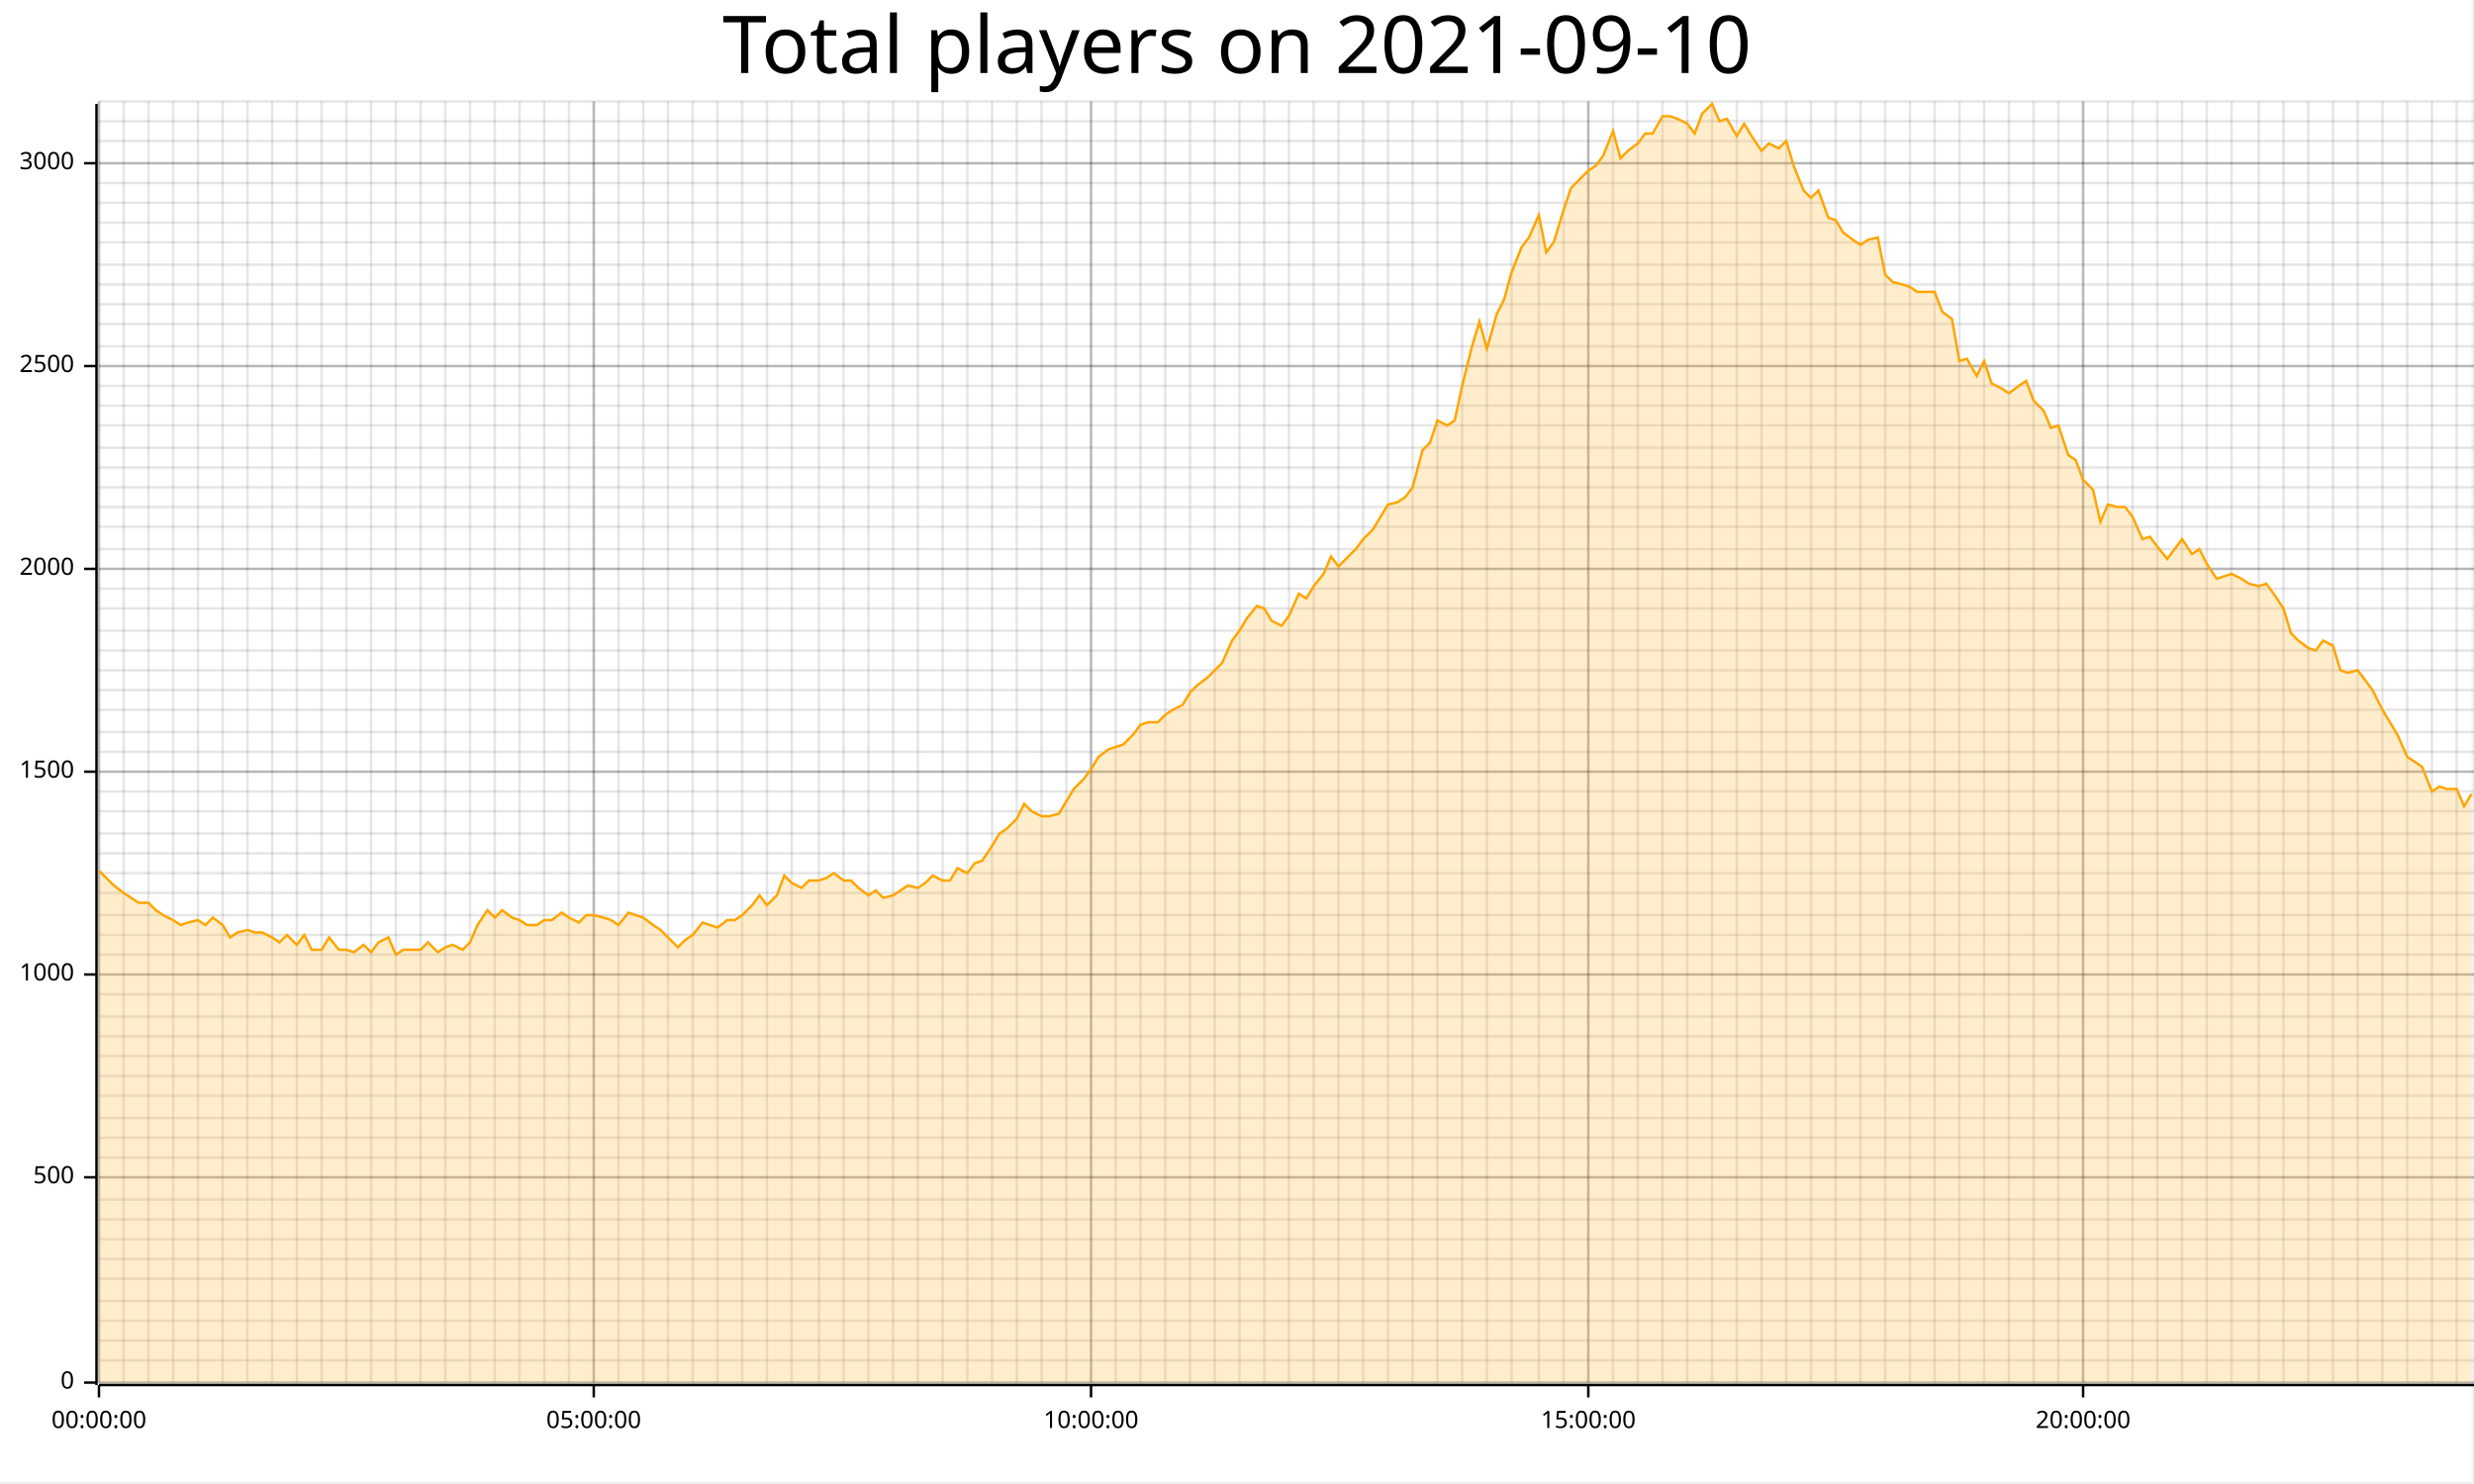
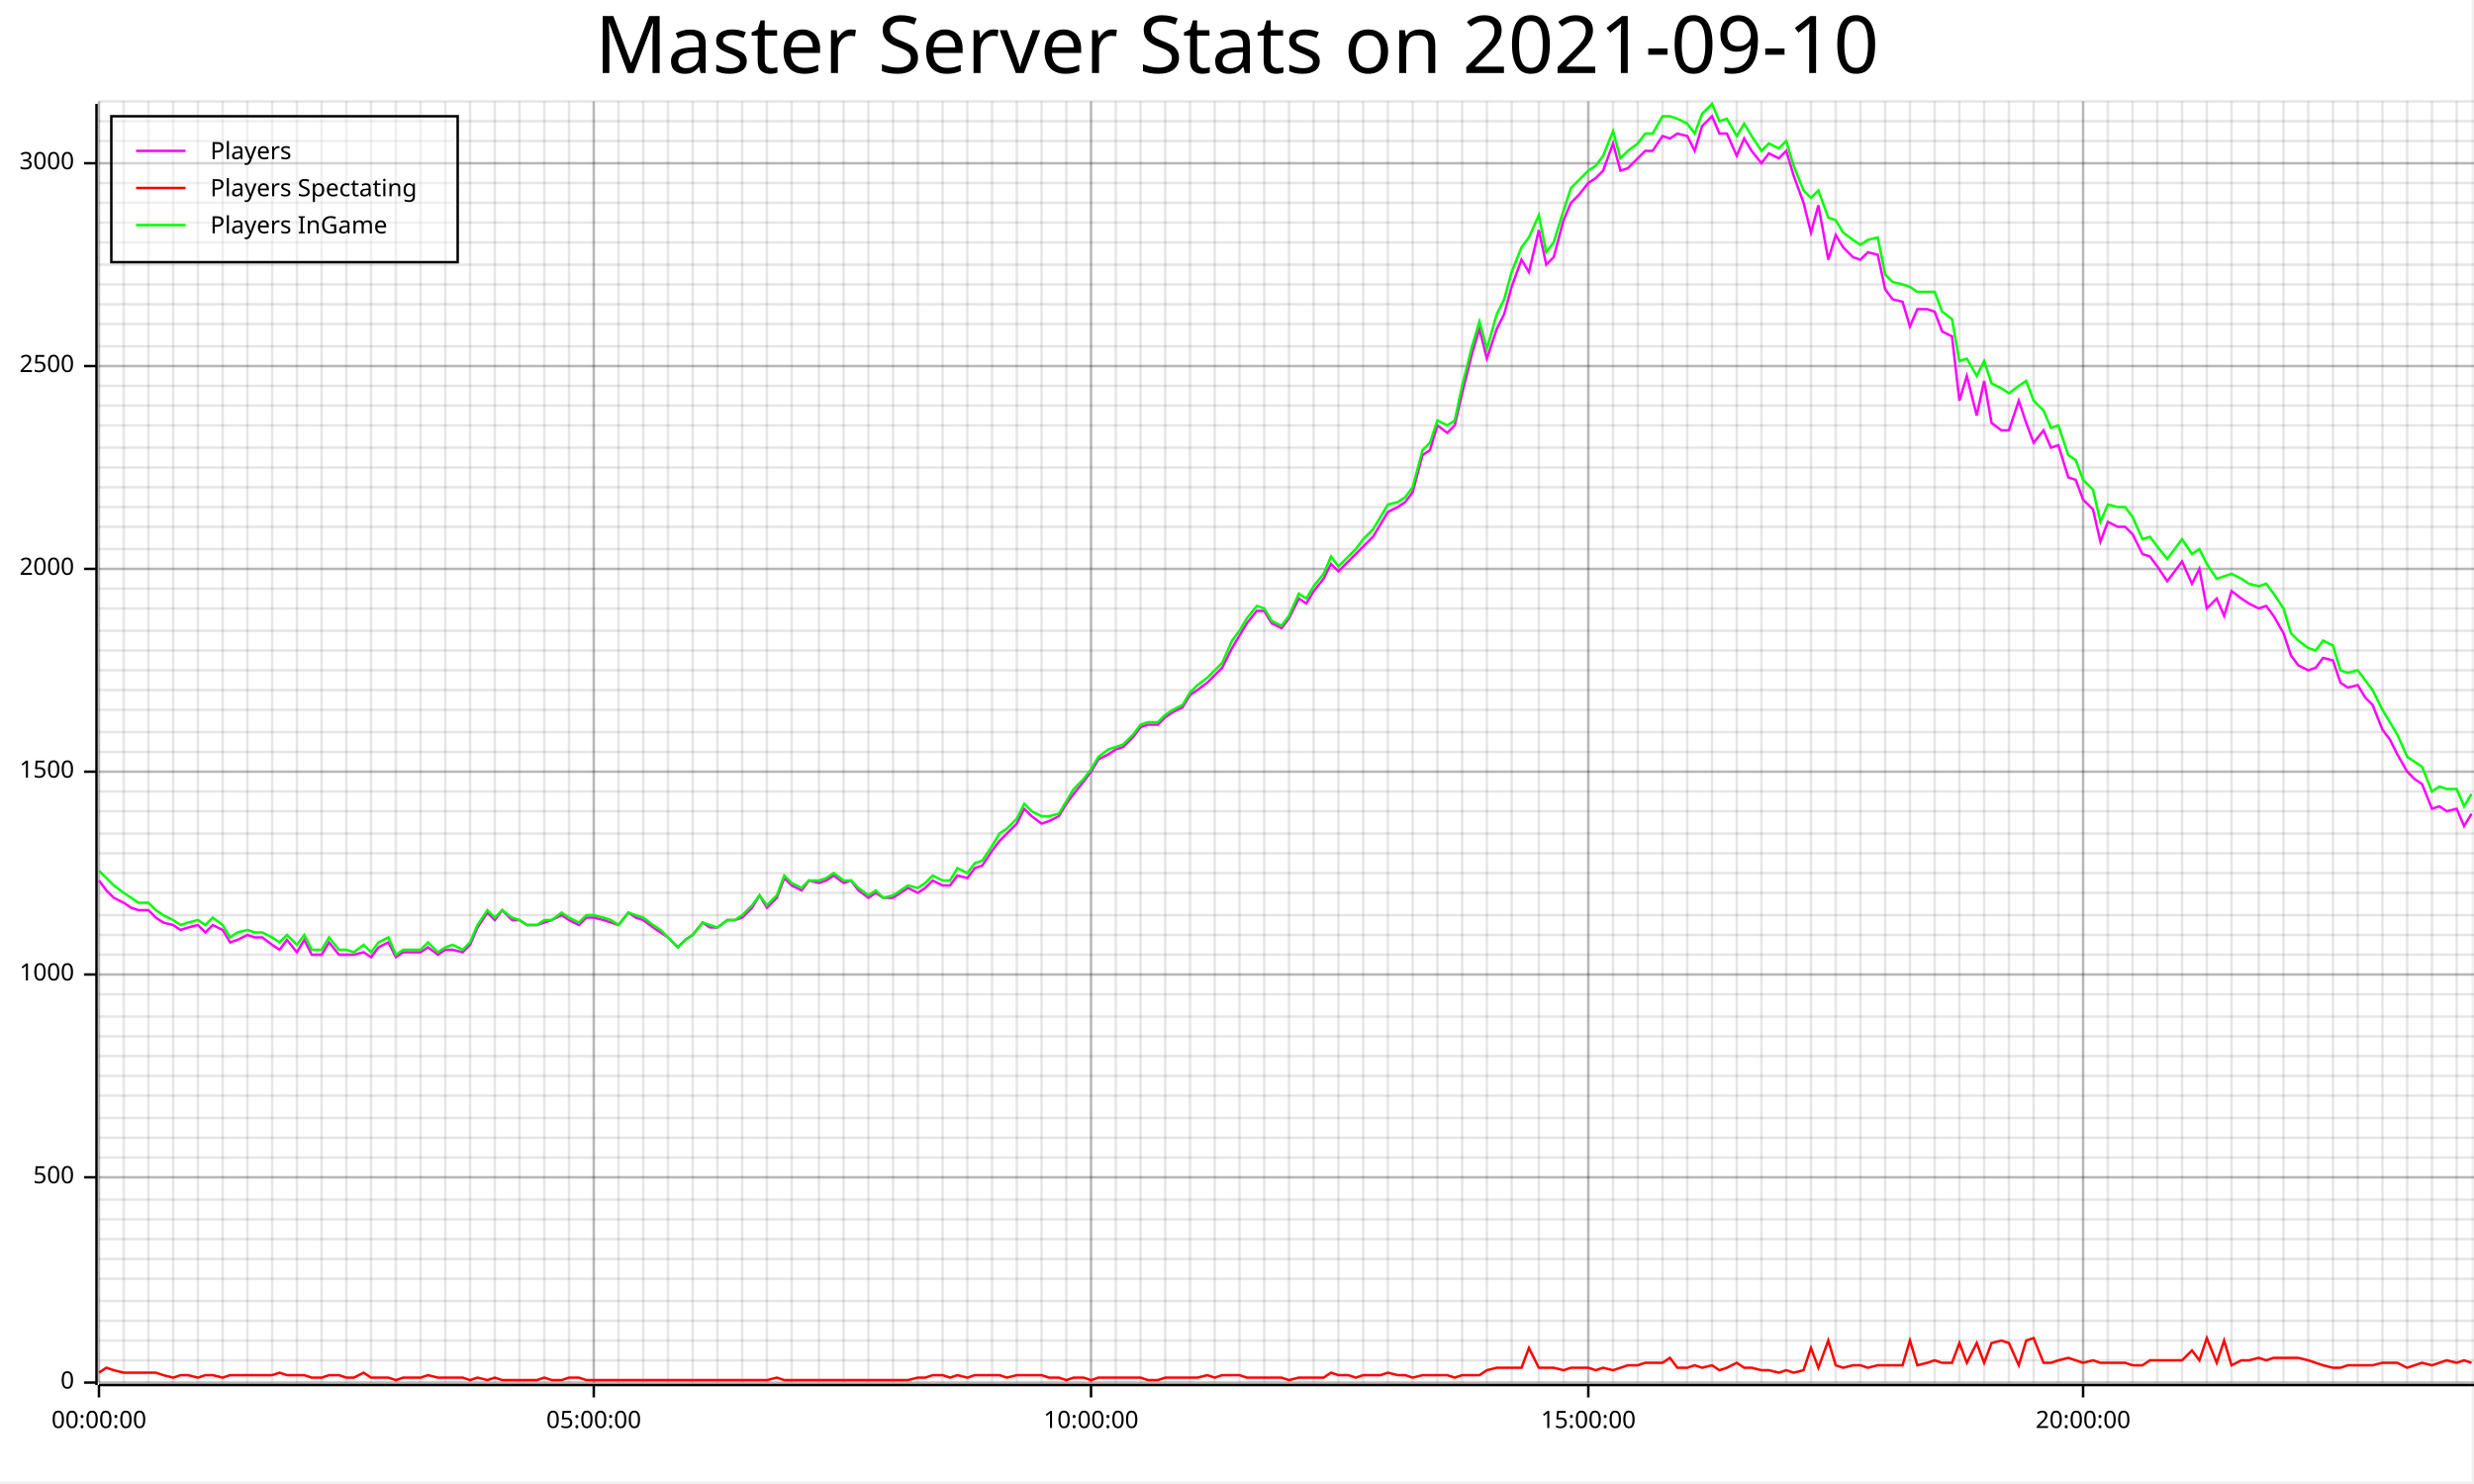
<svg xmlns="http://www.w3.org/2000/svg" width="1000" height="600" viewBox="0 0 1000 600">
  <rect x="0" y="0" width="999" height="599" opacity="1" fill="#FFFFFF" stroke="none" />
  <text x="500" y="5" dy="0.76em" text-anchor="middle" font-family="sans-serif" font-size="32.258" opacity="1" fill="#000000">
- Total players on 2021-09-10
+ Master Server Stats on 2021-09-10
</text>
  <line opacity="0.1" stroke="#000000" stroke-width="1" x1="40" y1="559" x2="40" y2="41" />
  <line opacity="0.1" stroke="#000000" stroke-width="1" x1="50" y1="559" x2="50" y2="41" />
  <line opacity="0.1" stroke="#000000" stroke-width="1" x1="60" y1="559" x2="60" y2="41" />
  <line opacity="0.1" stroke="#000000" stroke-width="1" x1="70" y1="559" x2="70" y2="41" />
  <line opacity="0.1" stroke="#000000" stroke-width="1" x1="80" y1="559" x2="80" y2="41" />
  <line opacity="0.1" stroke="#000000" stroke-width="1" x1="90" y1="559" x2="90" y2="41" />
  <line opacity="0.1" stroke="#000000" stroke-width="1" x1="100" y1="559" x2="100" y2="41" />
  <line opacity="0.1" stroke="#000000" stroke-width="1" x1="110" y1="559" x2="110" y2="41" />
  <line opacity="0.1" stroke="#000000" stroke-width="1" x1="120" y1="559" x2="120" y2="41" />
  <line opacity="0.1" stroke="#000000" stroke-width="1" x1="130" y1="559" x2="130" y2="41" />
  <line opacity="0.1" stroke="#000000" stroke-width="1" x1="140" y1="559" x2="140" y2="41" />
  <line opacity="0.1" stroke="#000000" stroke-width="1" x1="150" y1="559" x2="150" y2="41" />
  <line opacity="0.1" stroke="#000000" stroke-width="1" x1="160" y1="559" x2="160" y2="41" />
  <line opacity="0.1" stroke="#000000" stroke-width="1" x1="170" y1="559" x2="170" y2="41" />
  <line opacity="0.1" stroke="#000000" stroke-width="1" x1="180" y1="559" x2="180" y2="41" />
  <line opacity="0.1" stroke="#000000" stroke-width="1" x1="190" y1="559" x2="190" y2="41" />
  <line opacity="0.1" stroke="#000000" stroke-width="1" x1="200" y1="559" x2="200" y2="41" />
  <line opacity="0.1" stroke="#000000" stroke-width="1" x1="210" y1="559" x2="210" y2="41" />
  <line opacity="0.1" stroke="#000000" stroke-width="1" x1="220" y1="559" x2="220" y2="41" />
  <line opacity="0.1" stroke="#000000" stroke-width="1" x1="230" y1="559" x2="230" y2="41" />
  <line opacity="0.1" stroke="#000000" stroke-width="1" x1="240" y1="559" x2="240" y2="41" />
  <line opacity="0.1" stroke="#000000" stroke-width="1" x1="250" y1="559" x2="250" y2="41" />
  <line opacity="0.1" stroke="#000000" stroke-width="1" x1="260" y1="559" x2="260" y2="41" />
  <line opacity="0.1" stroke="#000000" stroke-width="1" x1="270" y1="559" x2="270" y2="41" />
  <line opacity="0.1" stroke="#000000" stroke-width="1" x1="280" y1="559" x2="280" y2="41" />
  <line opacity="0.1" stroke="#000000" stroke-width="1" x1="290" y1="559" x2="290" y2="41" />
  <line opacity="0.1" stroke="#000000" stroke-width="1" x1="300" y1="559" x2="300" y2="41" />
  <line opacity="0.1" stroke="#000000" stroke-width="1" x1="310" y1="559" x2="310" y2="41" />
  <line opacity="0.1" stroke="#000000" stroke-width="1" x1="320" y1="559" x2="320" y2="41" />
  <line opacity="0.1" stroke="#000000" stroke-width="1" x1="331" y1="559" x2="331" y2="41" />
  <line opacity="0.1" stroke="#000000" stroke-width="1" x1="341" y1="559" x2="341" y2="41" />
  <line opacity="0.1" stroke="#000000" stroke-width="1" x1="351" y1="559" x2="351" y2="41" />
  <line opacity="0.1" stroke="#000000" stroke-width="1" x1="361" y1="559" x2="361" y2="41" />
  <line opacity="0.1" stroke="#000000" stroke-width="1" x1="371" y1="559" x2="371" y2="41" />
  <line opacity="0.1" stroke="#000000" stroke-width="1" x1="381" y1="559" x2="381" y2="41" />
  <line opacity="0.1" stroke="#000000" stroke-width="1" x1="391" y1="559" x2="391" y2="41" />
  <line opacity="0.1" stroke="#000000" stroke-width="1" x1="401" y1="559" x2="401" y2="41" />
  <line opacity="0.1" stroke="#000000" stroke-width="1" x1="411" y1="559" x2="411" y2="41" />
  <line opacity="0.1" stroke="#000000" stroke-width="1" x1="421" y1="559" x2="421" y2="41" />
  <line opacity="0.1" stroke="#000000" stroke-width="1" x1="431" y1="559" x2="431" y2="41" />
  <line opacity="0.1" stroke="#000000" stroke-width="1" x1="441" y1="559" x2="441" y2="41" />
  <line opacity="0.1" stroke="#000000" stroke-width="1" x1="451" y1="559" x2="451" y2="41" />
  <line opacity="0.1" stroke="#000000" stroke-width="1" x1="461" y1="559" x2="461" y2="41" />
  <line opacity="0.1" stroke="#000000" stroke-width="1" x1="471" y1="559" x2="471" y2="41" />
  <line opacity="0.1" stroke="#000000" stroke-width="1" x1="481" y1="559" x2="481" y2="41" />
  <line opacity="0.1" stroke="#000000" stroke-width="1" x1="491" y1="559" x2="491" y2="41" />
  <line opacity="0.1" stroke="#000000" stroke-width="1" x1="501" y1="559" x2="501" y2="41" />
  <line opacity="0.1" stroke="#000000" stroke-width="1" x1="511" y1="559" x2="511" y2="41" />
  <line opacity="0.1" stroke="#000000" stroke-width="1" x1="521" y1="559" x2="521" y2="41" />
  <line opacity="0.1" stroke="#000000" stroke-width="1" x1="531" y1="559" x2="531" y2="41" />
  <line opacity="0.1" stroke="#000000" stroke-width="1" x1="541" y1="559" x2="541" y2="41" />
  <line opacity="0.1" stroke="#000000" stroke-width="1" x1="551" y1="559" x2="551" y2="41" />
  <line opacity="0.1" stroke="#000000" stroke-width="1" x1="561" y1="559" x2="561" y2="41" />
  <line opacity="0.1" stroke="#000000" stroke-width="1" x1="571" y1="559" x2="571" y2="41" />
  <line opacity="0.1" stroke="#000000" stroke-width="1" x1="581" y1="559" x2="581" y2="41" />
  <line opacity="0.1" stroke="#000000" stroke-width="1" x1="591" y1="559" x2="591" y2="41" />
  <line opacity="0.1" stroke="#000000" stroke-width="1" x1="601" y1="559" x2="601" y2="41" />
  <line opacity="0.1" stroke="#000000" stroke-width="1" x1="611" y1="559" x2="611" y2="41" />
  <line opacity="0.1" stroke="#000000" stroke-width="1" x1="622" y1="559" x2="622" y2="41" />
  <line opacity="0.1" stroke="#000000" stroke-width="1" x1="632" y1="559" x2="632" y2="41" />
  <line opacity="0.1" stroke="#000000" stroke-width="1" x1="642" y1="559" x2="642" y2="41" />
  <line opacity="0.1" stroke="#000000" stroke-width="1" x1="652" y1="559" x2="652" y2="41" />
  <line opacity="0.1" stroke="#000000" stroke-width="1" x1="662" y1="559" x2="662" y2="41" />
  <line opacity="0.1" stroke="#000000" stroke-width="1" x1="672" y1="559" x2="672" y2="41" />
  <line opacity="0.1" stroke="#000000" stroke-width="1" x1="682" y1="559" x2="682" y2="41" />
  <line opacity="0.1" stroke="#000000" stroke-width="1" x1="692" y1="559" x2="692" y2="41" />
  <line opacity="0.1" stroke="#000000" stroke-width="1" x1="702" y1="559" x2="702" y2="41" />
  <line opacity="0.1" stroke="#000000" stroke-width="1" x1="712" y1="559" x2="712" y2="41" />
  <line opacity="0.1" stroke="#000000" stroke-width="1" x1="722" y1="559" x2="722" y2="41" />
  <line opacity="0.1" stroke="#000000" stroke-width="1" x1="732" y1="559" x2="732" y2="41" />
  <line opacity="0.1" stroke="#000000" stroke-width="1" x1="742" y1="559" x2="742" y2="41" />
  <line opacity="0.1" stroke="#000000" stroke-width="1" x1="752" y1="559" x2="752" y2="41" />
  <line opacity="0.1" stroke="#000000" stroke-width="1" x1="762" y1="559" x2="762" y2="41" />
  <line opacity="0.1" stroke="#000000" stroke-width="1" x1="772" y1="559" x2="772" y2="41" />
  <line opacity="0.1" stroke="#000000" stroke-width="1" x1="782" y1="559" x2="782" y2="41" />
  <line opacity="0.1" stroke="#000000" stroke-width="1" x1="792" y1="559" x2="792" y2="41" />
  <line opacity="0.1" stroke="#000000" stroke-width="1" x1="802" y1="559" x2="802" y2="41" />
  <line opacity="0.1" stroke="#000000" stroke-width="1" x1="812" y1="559" x2="812" y2="41" />
  <line opacity="0.1" stroke="#000000" stroke-width="1" x1="822" y1="559" x2="822" y2="41" />
  <line opacity="0.1" stroke="#000000" stroke-width="1" x1="832" y1="559" x2="832" y2="41" />
  <line opacity="0.1" stroke="#000000" stroke-width="1" x1="842" y1="559" x2="842" y2="41" />
  <line opacity="0.1" stroke="#000000" stroke-width="1" x1="852" y1="559" x2="852" y2="41" />
  <line opacity="0.1" stroke="#000000" stroke-width="1" x1="862" y1="559" x2="862" y2="41" />
  <line opacity="0.1" stroke="#000000" stroke-width="1" x1="872" y1="559" x2="872" y2="41" />
  <line opacity="0.1" stroke="#000000" stroke-width="1" x1="882" y1="559" x2="882" y2="41" />
  <line opacity="0.1" stroke="#000000" stroke-width="1" x1="892" y1="559" x2="892" y2="41" />
  <line opacity="0.1" stroke="#000000" stroke-width="1" x1="902" y1="559" x2="902" y2="41" />
  <line opacity="0.1" stroke="#000000" stroke-width="1" x1="913" y1="559" x2="913" y2="41" />
  <line opacity="0.1" stroke="#000000" stroke-width="1" x1="923" y1="559" x2="923" y2="41" />
  <line opacity="0.1" stroke="#000000" stroke-width="1" x1="933" y1="559" x2="933" y2="41" />
  <line opacity="0.1" stroke="#000000" stroke-width="1" x1="943" y1="559" x2="943" y2="41" />
  <line opacity="0.1" stroke="#000000" stroke-width="1" x1="953" y1="559" x2="953" y2="41" />
  <line opacity="0.1" stroke="#000000" stroke-width="1" x1="963" y1="559" x2="963" y2="41" />
  <line opacity="0.1" stroke="#000000" stroke-width="1" x1="973" y1="559" x2="973" y2="41" />
  <line opacity="0.1" stroke="#000000" stroke-width="1" x1="983" y1="559" x2="983" y2="41" />
  <line opacity="0.1" stroke="#000000" stroke-width="1" x1="993" y1="559" x2="993" y2="41" />
  <line opacity="0.1" stroke="#000000" stroke-width="1" x1="40" y1="559" x2="1000" y2="559" />
  <line opacity="0.1" stroke="#000000" stroke-width="1" x1="40" y1="550" x2="1000" y2="550" />
  <line opacity="0.1" stroke="#000000" stroke-width="1" x1="40" y1="542" x2="1000" y2="542" />
  <line opacity="0.1" stroke="#000000" stroke-width="1" x1="40" y1="534" x2="1000" y2="534" />
  <line opacity="0.1" stroke="#000000" stroke-width="1" x1="40" y1="526" x2="1000" y2="526" />
  <line opacity="0.1" stroke="#000000" stroke-width="1" x1="40" y1="517" x2="1000" y2="517" />
  <line opacity="0.1" stroke="#000000" stroke-width="1" x1="40" y1="509" x2="1000" y2="509" />
  <line opacity="0.1" stroke="#000000" stroke-width="1" x1="40" y1="501" x2="1000" y2="501" />
  <line opacity="0.1" stroke="#000000" stroke-width="1" x1="40" y1="493" x2="1000" y2="493" />
  <line opacity="0.1" stroke="#000000" stroke-width="1" x1="40" y1="485" x2="1000" y2="485" />
  <line opacity="0.1" stroke="#000000" stroke-width="1" x1="40" y1="476" x2="1000" y2="476" />
  <line opacity="0.1" stroke="#000000" stroke-width="1" x1="40" y1="468" x2="1000" y2="468" />
  <line opacity="0.1" stroke="#000000" stroke-width="1" x1="40" y1="460" x2="1000" y2="460" />
  <line opacity="0.1" stroke="#000000" stroke-width="1" x1="40" y1="452" x2="1000" y2="452" />
  <line opacity="0.1" stroke="#000000" stroke-width="1" x1="40" y1="443" x2="1000" y2="443" />
  <line opacity="0.1" stroke="#000000" stroke-width="1" x1="40" y1="435" x2="1000" y2="435" />
  <line opacity="0.1" stroke="#000000" stroke-width="1" x1="40" y1="427" x2="1000" y2="427" />
  <line opacity="0.1" stroke="#000000" stroke-width="1" x1="40" y1="419" x2="1000" y2="419" />
  <line opacity="0.1" stroke="#000000" stroke-width="1" x1="40" y1="411" x2="1000" y2="411" />
  <line opacity="0.1" stroke="#000000" stroke-width="1" x1="40" y1="402" x2="1000" y2="402" />
  <line opacity="0.1" stroke="#000000" stroke-width="1" x1="40" y1="394" x2="1000" y2="394" />
  <line opacity="0.1" stroke="#000000" stroke-width="1" x1="40" y1="386" x2="1000" y2="386" />
  <line opacity="0.1" stroke="#000000" stroke-width="1" x1="40" y1="378" x2="1000" y2="378" />
  <line opacity="0.1" stroke="#000000" stroke-width="1" x1="40" y1="370" x2="1000" y2="370" />
  <line opacity="0.1" stroke="#000000" stroke-width="1" x1="40" y1="361" x2="1000" y2="361" />
  <line opacity="0.1" stroke="#000000" stroke-width="1" x1="40" y1="353" x2="1000" y2="353" />
  <line opacity="0.1" stroke="#000000" stroke-width="1" x1="40" y1="345" x2="1000" y2="345" />
  <line opacity="0.1" stroke="#000000" stroke-width="1" x1="40" y1="337" x2="1000" y2="337" />
  <line opacity="0.1" stroke="#000000" stroke-width="1" x1="40" y1="328" x2="1000" y2="328" />
  <line opacity="0.1" stroke="#000000" stroke-width="1" x1="40" y1="320" x2="1000" y2="320" />
  <line opacity="0.1" stroke="#000000" stroke-width="1" x1="40" y1="312" x2="1000" y2="312" />
  <line opacity="0.1" stroke="#000000" stroke-width="1" x1="40" y1="304" x2="1000" y2="304" />
  <line opacity="0.1" stroke="#000000" stroke-width="1" x1="40" y1="296" x2="1000" y2="296" />
  <line opacity="0.1" stroke="#000000" stroke-width="1" x1="40" y1="287" x2="1000" y2="287" />
  <line opacity="0.1" stroke="#000000" stroke-width="1" x1="40" y1="279" x2="1000" y2="279" />
  <line opacity="0.1" stroke="#000000" stroke-width="1" x1="40" y1="271" x2="1000" y2="271" />
  <line opacity="0.1" stroke="#000000" stroke-width="1" x1="40" y1="263" x2="1000" y2="263" />
  <line opacity="0.1" stroke="#000000" stroke-width="1" x1="40" y1="255" x2="1000" y2="255" />
  <line opacity="0.1" stroke="#000000" stroke-width="1" x1="40" y1="246" x2="1000" y2="246" />
  <line opacity="0.1" stroke="#000000" stroke-width="1" x1="40" y1="238" x2="1000" y2="238" />
  <line opacity="0.1" stroke="#000000" stroke-width="1" x1="40" y1="230" x2="1000" y2="230" />
  <line opacity="0.1" stroke="#000000" stroke-width="1" x1="40" y1="222" x2="1000" y2="222" />
  <line opacity="0.1" stroke="#000000" stroke-width="1" x1="40" y1="213" x2="1000" y2="213" />
  <line opacity="0.1" stroke="#000000" stroke-width="1" x1="40" y1="205" x2="1000" y2="205" />
  <line opacity="0.1" stroke="#000000" stroke-width="1" x1="40" y1="197" x2="1000" y2="197" />
  <line opacity="0.1" stroke="#000000" stroke-width="1" x1="40" y1="189" x2="1000" y2="189" />
  <line opacity="0.1" stroke="#000000" stroke-width="1" x1="40" y1="181" x2="1000" y2="181" />
  <line opacity="0.1" stroke="#000000" stroke-width="1" x1="40" y1="172" x2="1000" y2="172" />
  <line opacity="0.1" stroke="#000000" stroke-width="1" x1="40" y1="164" x2="1000" y2="164" />
  <line opacity="0.1" stroke="#000000" stroke-width="1" x1="40" y1="156" x2="1000" y2="156" />
  <line opacity="0.1" stroke="#000000" stroke-width="1" x1="40" y1="148" x2="1000" y2="148" />
  <line opacity="0.1" stroke="#000000" stroke-width="1" x1="40" y1="140" x2="1000" y2="140" />
  <line opacity="0.1" stroke="#000000" stroke-width="1" x1="40" y1="131" x2="1000" y2="131" />
  <line opacity="0.1" stroke="#000000" stroke-width="1" x1="40" y1="123" x2="1000" y2="123" />
  <line opacity="0.1" stroke="#000000" stroke-width="1" x1="40" y1="115" x2="1000" y2="115" />
  <line opacity="0.1" stroke="#000000" stroke-width="1" x1="40" y1="107" x2="1000" y2="107" />
  <line opacity="0.1" stroke="#000000" stroke-width="1" x1="40" y1="98" x2="1000" y2="98" />
  <line opacity="0.1" stroke="#000000" stroke-width="1" x1="40" y1="90" x2="1000" y2="90" />
  <line opacity="0.1" stroke="#000000" stroke-width="1" x1="40" y1="82" x2="1000" y2="82" />
  <line opacity="0.1" stroke="#000000" stroke-width="1" x1="40" y1="74" x2="1000" y2="74" />
  <line opacity="0.1" stroke="#000000" stroke-width="1" x1="40" y1="66" x2="1000" y2="66" />
  <line opacity="0.1" stroke="#000000" stroke-width="1" x1="40" y1="57" x2="1000" y2="57" />
  <line opacity="0.1" stroke="#000000" stroke-width="1" x1="40" y1="49" x2="1000" y2="49" />
  <line opacity="0.1" stroke="#000000" stroke-width="1" x1="40" y1="41" x2="1000" y2="41" />
  <line opacity="0.2" stroke="#000000" stroke-width="1" x1="40" y1="559" x2="40" y2="41" />
  <line opacity="0.2" stroke="#000000" stroke-width="1" x1="240" y1="559" x2="240" y2="41" />
  <line opacity="0.2" stroke="#000000" stroke-width="1" x1="441" y1="559" x2="441" y2="41" />
  <line opacity="0.2" stroke="#000000" stroke-width="1" x1="642" y1="559" x2="642" y2="41" />
  <line opacity="0.2" stroke="#000000" stroke-width="1" x1="842" y1="559" x2="842" y2="41" />
  <line opacity="0.2" stroke="#000000" stroke-width="1" x1="40" y1="559" x2="1000" y2="559" />
  <line opacity="0.2" stroke="#000000" stroke-width="1" x1="40" y1="476" x2="1000" y2="476" />
  <line opacity="0.2" stroke="#000000" stroke-width="1" x1="40" y1="394" x2="1000" y2="394" />
  <line opacity="0.2" stroke="#000000" stroke-width="1" x1="40" y1="312" x2="1000" y2="312" />
  <line opacity="0.2" stroke="#000000" stroke-width="1" x1="40" y1="230" x2="1000" y2="230" />
  <line opacity="0.2" stroke="#000000" stroke-width="1" x1="40" y1="148" x2="1000" y2="148" />
  <line opacity="0.2" stroke="#000000" stroke-width="1" x1="40" y1="66" x2="1000" y2="66" />
  <polyline fill="none" opacity="1" stroke="#000000" stroke-width="1" points="39,42 39,560 " />
  <text x="30" y="559" dy="0.5ex" text-anchor="end" font-family="sans-serif" font-size="9.677" opacity="1" fill="#000000">
0
</text>
  <polyline fill="none" opacity="1" stroke="#000000" stroke-width="1" points="34,559 39,559 " />
  <text x="30" y="476" dy="0.5ex" text-anchor="end" font-family="sans-serif" font-size="9.677" opacity="1" fill="#000000">
500
</text>
  <polyline fill="none" opacity="1" stroke="#000000" stroke-width="1" points="34,476 39,476 " />
  <text x="30" y="394" dy="0.5ex" text-anchor="end" font-family="sans-serif" font-size="9.677" opacity="1" fill="#000000">
1000
</text>
  <polyline fill="none" opacity="1" stroke="#000000" stroke-width="1" points="34,394 39,394 " />
  <text x="30" y="312" dy="0.5ex" text-anchor="end" font-family="sans-serif" font-size="9.677" opacity="1" fill="#000000">
1500
</text>
  <polyline fill="none" opacity="1" stroke="#000000" stroke-width="1" points="34,312 39,312 " />
  <text x="30" y="230" dy="0.5ex" text-anchor="end" font-family="sans-serif" font-size="9.677" opacity="1" fill="#000000">
2000
</text>
  <polyline fill="none" opacity="1" stroke="#000000" stroke-width="1" points="34,230 39,230 " />
  <text x="30" y="148" dy="0.5ex" text-anchor="end" font-family="sans-serif" font-size="9.677" opacity="1" fill="#000000">
2500
</text>
  <polyline fill="none" opacity="1" stroke="#000000" stroke-width="1" points="34,148 39,148 " />
  <text x="30" y="66" dy="0.5ex" text-anchor="end" font-family="sans-serif" font-size="9.677" opacity="1" fill="#000000">
3000
</text>
  <polyline fill="none" opacity="1" stroke="#000000" stroke-width="1" points="34,66 39,66 " />
  <polyline fill="none" opacity="1" stroke="#000000" stroke-width="1" points="40,560 1000,560 " />
  <text x="40" y="570" dy="0.76em" text-anchor="middle" font-family="sans-serif" font-size="9.677" opacity="1" fill="#000000">
00:00:00
</text>
  <polyline fill="none" opacity="1" stroke="#000000" stroke-width="1" points="40,560 40,565 " />
  <text x="240" y="570" dy="0.76em" text-anchor="middle" font-family="sans-serif" font-size="9.677" opacity="1" fill="#000000">
05:00:00
</text>
  <polyline fill="none" opacity="1" stroke="#000000" stroke-width="1" points="240,560 240,565 " />
  <text x="441" y="570" dy="0.76em" text-anchor="middle" font-family="sans-serif" font-size="9.677" opacity="1" fill="#000000">
10:00:00
</text>
  <polyline fill="none" opacity="1" stroke="#000000" stroke-width="1" points="441,560 441,565 " />
  <text x="642" y="570" dy="0.76em" text-anchor="middle" font-family="sans-serif" font-size="9.677" opacity="1" fill="#000000">
15:00:00
</text>
  <polyline fill="none" opacity="1" stroke="#000000" stroke-width="1" points="642,560 642,565 " />
  <text x="842" y="570" dy="0.76em" text-anchor="middle" font-family="sans-serif" font-size="9.677" opacity="1" fill="#000000">
20:00:00
</text>
  <polyline fill="none" opacity="1" stroke="#000000" stroke-width="1" points="842,560 842,565 " />
-   <polygon opacity="0.2" fill="#FFA500" points="40,352 43,355 46,358 50,361 53,363 56,365 60,365 63,368 66,370 70,372 73,374 76,373 80,372 83,374 86,371 90,374 93,379 96,377 100,376 103,377 106,377 110,379 113,381 116,378 120,382 123,378 126,384 130,384 133,379 137,384 140,384 143,385 147,382 150,385 153,381 157,379 160,386 163,384 167,384 170,384 173,381 177,385 180,383 183,382 187,384 190,381 193,374 197,368 200,371 203,368 207,371 210,372 213,374 217,374 220,372 223,372 227,369 230,371 234,373 237,370 240,370 244,371 247,372 250,374 254,369 257,370 260,371 264,374 267,376 270,379 274,383 277,380 280,378 284,373 287,374 290,375 294,372 297,372 300,370 304,366 307,362 310,366 314,362 317,354 320,357 324,359 327,356 331,356 334,355 337,353 341,356 344,356 347,359 351,362 354,360 357,363 361,362 364,360 367,358 371,359 374,357 377,354 381,356 384,356 387,351 391,353 394,349 397,348 401,342 404,337 407,335 411,331 414,325 417,328 421,330 424,330 428,329 431,324 434,319 438,315 441,311 444,306 448,303 451,302 454,301 458,297 461,293 464,292 468,292 471,289 474,287 478,285 481,280 484,277 488,274 491,271 494,268 498,259 501,255 504,250 508,245 511,246 514,251 518,253 521,249 525,240 528,242 531,237 535,232 538,225 541,229 545,225 548,222 551,218 555,214 558,209 561,204 565,203 568,201 571,197 575,182 578,179 581,170 585,172 588,170 591,156 595,140 598,130 601,141 605,127 608,121 611,110 615,100 618,96 622,87 625,102 628,98 632,85 635,76 638,73 642,69 645,67 648,63 652,53 655,64 658,61 662,58 665,54 668,54 672,47 675,47 678,48 682,50 685,54 688,46 692,42 695,49 698,48 702,55 705,50 708,55 712,61 715,58 719,60 722,57 725,67 729,77 732,80 735,77 739,88 742,89 745,94 749,97 752,99 755,97 759,96 762,111 765,114 769,115 772,116 775,118 779,118 782,118 785,126 789,129 792,146 795,145 799,152 802,146 805,155 809,157 812,159 816,156 819,154 822,162 826,166 829,173 832,172 836,184 839,186 842,194 846,198 849,211 852,204 856,205 859,205 862,209 866,218 869,217 872,221 876,226 879,222 882,218 886,224 889,222 892,228 896,234 899,233 902,232 906,234 909,236 913,237 916,236 919,240 923,246 926,256 929,259 933,262 936,263 939,259 943,261 946,271 949,272 953,271 956,275 959,279 963,287 966,292 969,297 973,306 976,308 979,310 983,320 986,318 989,319 993,319 996,326 999,321 999,559 40,559 " />
-   <polyline fill="none" opacity="1" stroke="#FFA500" stroke-width="1" points="40,352 43,355 46,358 50,361 53,363 56,365 60,365 63,368 66,370 70,372 73,374 76,373 80,372 83,374 86,371 90,374 93,379 96,377 100,376 103,377 106,377 110,379 113,381 116,378 120,382 123,378 126,384 130,384 133,379 137,384 140,384 143,385 147,382 150,385 153,381 157,379 160,386 163,384 167,384 170,384 173,381 177,385 180,383 183,382 187,384 190,381 193,374 197,368 200,371 203,368 207,371 210,372 213,374 217,374 220,372 223,372 227,369 230,371 234,373 237,370 240,370 244,371 247,372 250,374 254,369 257,370 260,371 264,374 267,376 270,379 274,383 277,380 280,378 284,373 287,374 290,375 294,372 297,372 300,370 304,366 307,362 310,366 314,362 317,354 320,357 324,359 327,356 331,356 334,355 337,353 341,356 344,356 347,359 351,362 354,360 357,363 361,362 364,360 367,358 371,359 374,357 377,354 381,356 384,356 387,351 391,353 394,349 397,348 401,342 404,337 407,335 411,331 414,325 417,328 421,330 424,330 428,329 431,324 434,319 438,315 441,311 444,306 448,303 451,302 454,301 458,297 461,293 464,292 468,292 471,289 474,287 478,285 481,280 484,277 488,274 491,271 494,268 498,259 501,255 504,250 508,245 511,246 514,251 518,253 521,249 525,240 528,242 531,237 535,232 538,225 541,229 545,225 548,222 551,218 555,214 558,209 561,204 565,203 568,201 571,197 575,182 578,179 581,170 585,172 588,170 591,156 595,140 598,130 601,141 605,127 608,121 611,110 615,100 618,96 622,87 625,102 628,98 632,85 635,76 638,73 642,69 645,67 648,63 652,53 655,64 658,61 662,58 665,54 668,54 672,47 675,47 678,48 682,50 685,54 688,46 692,42 695,49 698,48 702,55 705,50 708,55 712,61 715,58 719,60 722,57 725,67 729,77 732,80 735,77 739,88 742,89 745,94 749,97 752,99 755,97 759,96 762,111 765,114 769,115 772,116 775,118 779,118 782,118 785,126 789,129 792,146 795,145 799,152 802,146 805,155 809,157 812,159 816,156 819,154 822,162 826,166 829,173 832,172 836,184 839,186 842,194 846,198 849,211 852,204 856,205 859,205 862,209 866,218 869,217 872,221 876,226 879,222 882,218 886,224 889,222 892,228 896,234 899,233 902,232 906,234 909,236 913,237 916,236 919,240 923,246 926,256 929,259 933,262 936,263 939,259 943,261 946,271 949,272 953,271 956,275 959,279 963,287 966,292 969,297 973,306 976,308 979,310 983,320 986,318 989,319 993,319 996,326 999,321 " />
+   <polyline fill="none" opacity="1" stroke="#FF00FF" stroke-width="1" points="40,356 43,360 46,363 50,365 53,367 56,368 60,368 63,371 66,373 70,374 73,376 76,375 80,374 83,377 86,374 90,376 93,381 96,380 100,378 103,379 106,379 110,382 113,384 116,380 120,385 123,380 126,386 130,386 133,381 137,386 140,386 143,386 147,385 150,387 153,383 157,381 160,387 163,385 167,385 170,385 173,383 177,386 180,384 183,384 187,385 190,382 193,375 197,369 200,372 203,368 207,372 210,372 213,374 217,374 220,373 223,372 227,370 230,372 234,374 237,371 240,371 244,372 247,373 250,374 254,369 257,371 260,372 264,375 267,377 270,379 274,383 277,380 280,378 284,373 287,375 290,375 294,372 297,372 300,371 304,367 307,362 310,367 314,363 317,355 320,358 324,360 327,356 331,357 334,356 337,354 341,357 344,356 347,360 351,363 354,361 357,363 361,363 364,361 367,359 371,361 374,359 377,356 381,358 384,358 387,354 391,355 394,351 397,350 401,344 404,340 407,337 411,333 414,327 417,330 421,333 424,332 428,330 431,325 434,321 438,316 441,312 444,307 448,305 451,303 454,302 458,298 461,294 464,293 468,293 471,290 474,288 478,286 481,281 484,279 488,276 491,273 494,270 498,262 501,257 504,252 508,247 511,247 514,252 518,254 521,250 525,242 528,244 531,239 535,234 538,228 541,231 545,227 548,224 551,221 555,217 558,212 561,207 565,205 568,203 571,199 575,184 578,182 581,172 585,175 588,172 591,159 595,143 598,133 601,145 605,133 608,127 611,116 615,105 618,110 622,93 625,107 628,104 632,89 635,82 638,79 642,74 645,72 648,69 652,58 655,69 658,68 662,64 665,61 668,61 672,55 675,56 678,54 682,55 685,61 688,51 692,47 695,54 698,54 702,63 705,56 708,61 712,66 715,62 719,64 722,61 725,71 729,82 732,94 735,83 739,105 742,95 745,100 749,104 752,105 755,102 759,103 762,117 765,121 769,122 772,132 775,125 779,125 782,126 785,134 789,136 792,162 795,152 799,168 802,154 805,171 809,174 812,174 816,162 819,171 822,179 826,174 829,181 832,180 836,193 839,194 842,202 846,206 849,219 852,211 856,213 859,213 862,216 866,224 869,225 872,229 876,235 879,231 882,227 886,236 889,230 892,246 896,242 899,249 902,239 906,242 909,244 913,246 916,245 919,249 923,256 926,265 929,269 933,271 936,270 939,266 943,267 946,276 949,278 953,277 956,282 959,285 963,295 966,299 969,305 973,312 976,315 979,317 983,327 986,326 989,328 993,327 996,334 999,329 " />
+   <polyline fill="none" opacity="1" stroke="#FF0000" stroke-width="1" points="40,555 43,553 46,554 50,555 53,555 56,555 60,555 63,555 66,556 70,557 73,556 76,556 80,557 83,556 86,556 90,557 93,556 96,556 100,556 103,556 106,556 110,556 113,555 116,556 120,556 123,556 126,557 130,557 133,556 137,556 140,557 143,557 147,555 150,557 153,557 157,557 160,558 163,557 167,557 170,557 173,556 177,557 180,557 183,557 187,557 190,558 193,557 197,558 200,557 203,558 207,558 210,558 213,558 217,558 220,557 223,558 227,558 230,557 234,557 237,558 240,558 244,558 247,558 250,558 254,558 257,558 260,558 264,558 267,558 270,558 274,558 277,558 280,558 284,558 287,558 290,558 294,558 297,558 300,558 304,558 307,558 310,558 314,557 317,558 320,558 324,558 327,558 331,558 334,558 337,558 341,558 344,558 347,558 351,558 354,558 357,558 361,558 364,558 367,558 371,557 374,557 377,556 381,556 384,557 387,556 391,557 394,556 397,556 401,556 404,556 407,557 411,556 414,556 417,556 421,556 424,557 428,557 431,558 434,557 438,557 441,558 444,557 448,557 451,557 454,557 458,557 461,557 464,558 468,558 471,557 474,557 478,557 481,557 484,557 488,556 491,557 494,556 498,556 501,556 504,557 508,557 511,557 514,557 518,557 521,558 525,557 528,557 531,557 535,557 538,555 541,556 545,556 548,557 551,556 555,556 558,556 561,555 565,556 568,556 571,557 575,556 578,556 581,556 585,556 588,557 591,556 595,556 598,556 601,554 605,553 608,553 611,553 615,553 618,545 622,553 625,553 628,553 632,554 635,553 638,553 642,553 645,554 648,553 652,554 655,553 658,552 662,552 665,551 668,551 672,551 675,549 678,553 682,553 685,552 688,553 692,552 695,554 698,553 702,551 705,553 708,553 712,554 715,554 719,555 722,554 725,555 729,554 732,545 735,553 739,542 742,552 745,553 749,552 752,552 755,553 759,552 762,552 765,552 769,552 772,542 775,552 779,551 782,550 785,551 789,551 792,543 795,551 799,543 802,551 805,543 809,542 812,543 816,552 819,542 822,541 826,551 829,551 832,550 836,549 839,550 842,551 846,550 849,551 852,551 856,551 859,551 862,552 866,552 869,550 872,550 876,550 879,550 882,550 886,546 889,550 892,541 896,551 899,542 902,552 906,550 909,550 913,549 916,550 919,549 923,549 926,549 929,549 933,550 936,551 939,552 943,553 946,553 949,552 953,552 956,552 959,552 963,551 966,551 969,551 973,553 976,552 979,551 983,552 986,551 989,550 993,551 996,550 999,551 " />
+   <polyline fill="none" opacity="1" stroke="#00FF00" stroke-width="1" points="40,352 43,355 46,358 50,361 53,363 56,365 60,365 63,368 66,370 70,372 73,374 76,373 80,372 83,374 86,371 90,374 93,379 96,377 100,376 103,377 106,377 110,379 113,381 116,378 120,382 123,378 126,384 130,384 133,379 137,384 140,384 143,385 147,382 150,385 153,381 157,379 160,386 163,384 167,384 170,384 173,381 177,385 180,383 183,382 187,384 190,381 193,374 197,368 200,371 203,368 207,371 210,372 213,374 217,374 220,372 223,372 227,369 230,371 234,373 237,370 240,370 244,371 247,372 250,374 254,369 257,370 260,371 264,374 267,376 270,379 274,383 277,380 280,378 284,373 287,374 290,375 294,372 297,372 300,370 304,366 307,362 310,366 314,362 317,354 320,357 324,359 327,356 331,356 334,355 337,353 341,356 344,356 347,359 351,362 354,360 357,363 361,362 364,360 367,358 371,359 374,357 377,354 381,356 384,356 387,351 391,353 394,349 397,348 401,342 404,337 407,335 411,331 414,325 417,328 421,330 424,330 428,329 431,324 434,319 438,315 441,311 444,306 448,303 451,302 454,301 458,297 461,293 464,292 468,292 471,289 474,287 478,285 481,280 484,277 488,274 491,271 494,268 498,259 501,255 504,250 508,245 511,246 514,251 518,253 521,249 525,240 528,242 531,237 535,232 538,225 541,229 545,225 548,222 551,218 555,214 558,209 561,204 565,203 568,201 571,197 575,182 578,179 581,170 585,172 588,170 591,156 595,140 598,130 601,141 605,127 608,121 611,110 615,100 618,96 622,87 625,102 628,98 632,85 635,76 638,73 642,69 645,67 648,63 652,53 655,64 658,61 662,58 665,54 668,54 672,47 675,47 678,48 682,50 685,54 688,46 692,42 695,49 698,48 702,55 705,50 708,55 712,61 715,58 719,60 722,57 725,67 729,77 732,80 735,77 739,88 742,89 745,94 749,97 752,99 755,97 759,96 762,111 765,114 769,115 772,116 775,118 779,118 782,118 785,126 789,129 792,146 795,145 799,152 802,146 805,155 809,157 812,159 816,156 819,154 822,162 826,166 829,173 832,172 836,184 839,186 842,194 846,198 849,211 852,204 856,205 859,205 862,209 866,218 869,217 872,221 876,226 879,222 882,218 886,224 889,222 892,228 896,234 899,233 902,232 906,234 909,236 913,237 916,236 919,240 923,246 926,256 929,259 933,262 936,263 939,259 943,261 946,271 949,272 953,271 956,275 959,279 963,287 966,292 969,297 973,306 976,308 979,310 983,320 986,318 989,319 993,319 996,326 999,321 " />
+   <rect x="45" y="47" width="140" height="59" opacity="0.4" fill="#FFFFFF" stroke="none" />
+   <rect x="45" y="47" width="140" height="59" opacity="1" fill="none" stroke="#000000" />
+   <text x="85" y="57" dy="0.76em" text-anchor="start" font-family="sans-serif" font-size="9.677" opacity="1" fill="#000000">
+ Players
+ </text>
+   <text x="85" y="72" dy="0.76em" text-anchor="start" font-family="sans-serif" font-size="9.677" opacity="1" fill="#000000">
+ Players Spectating
+ </text>
+   <text x="85" y="87" dy="0.76em" text-anchor="start" font-family="sans-serif" font-size="9.677" opacity="1" fill="#000000">
+ Players InGame
+ </text>
+   <polyline fill="none" opacity="1" stroke="#FF00FF" stroke-width="1" points="55,61 75,61 " />
+   <polyline fill="none" opacity="1" stroke="#FF0000" stroke-width="1" points="55,76 75,76 " />
+   <polyline fill="none" opacity="1" stroke="#00FF00" stroke-width="1" points="55,91 75,91 " />
</svg>
